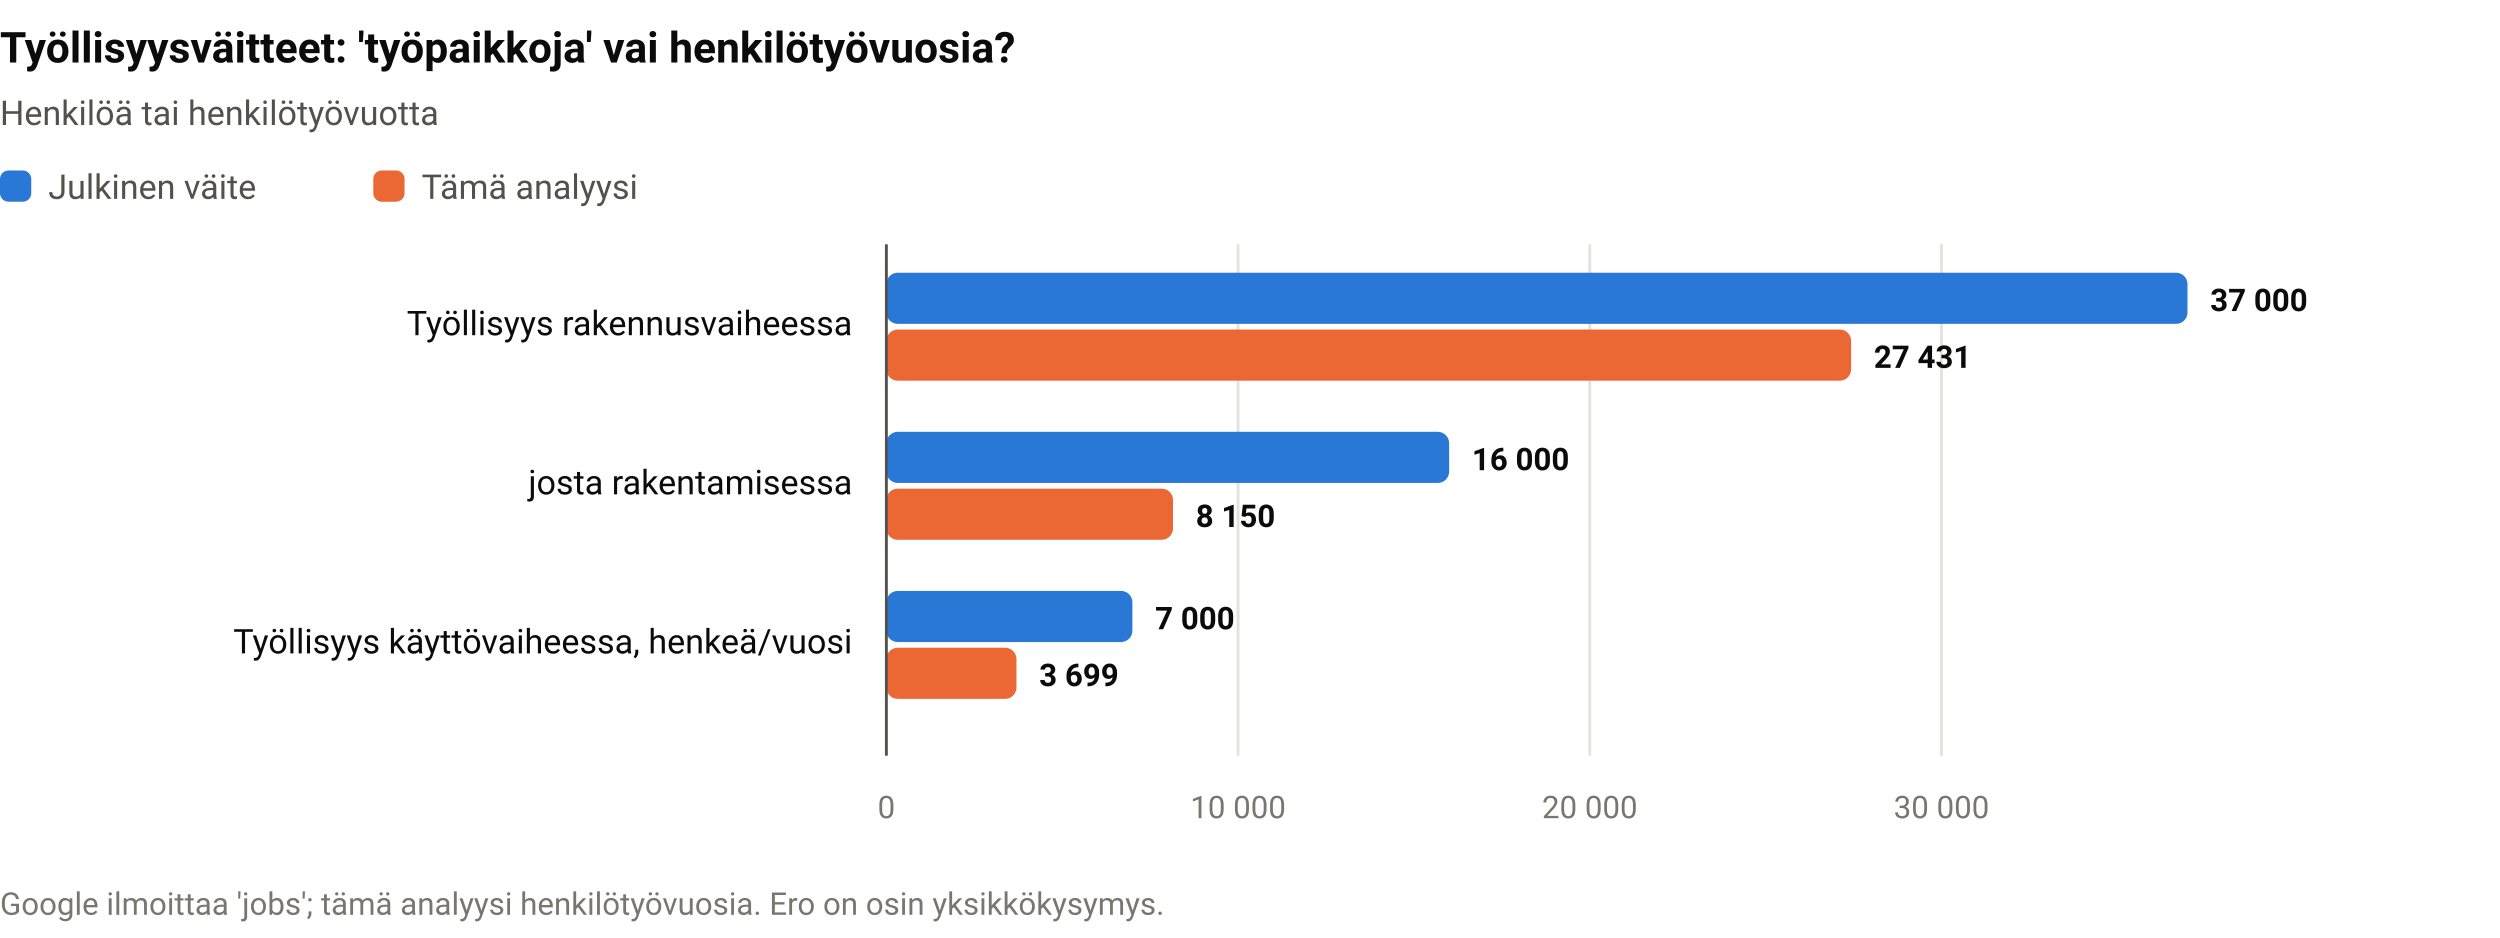
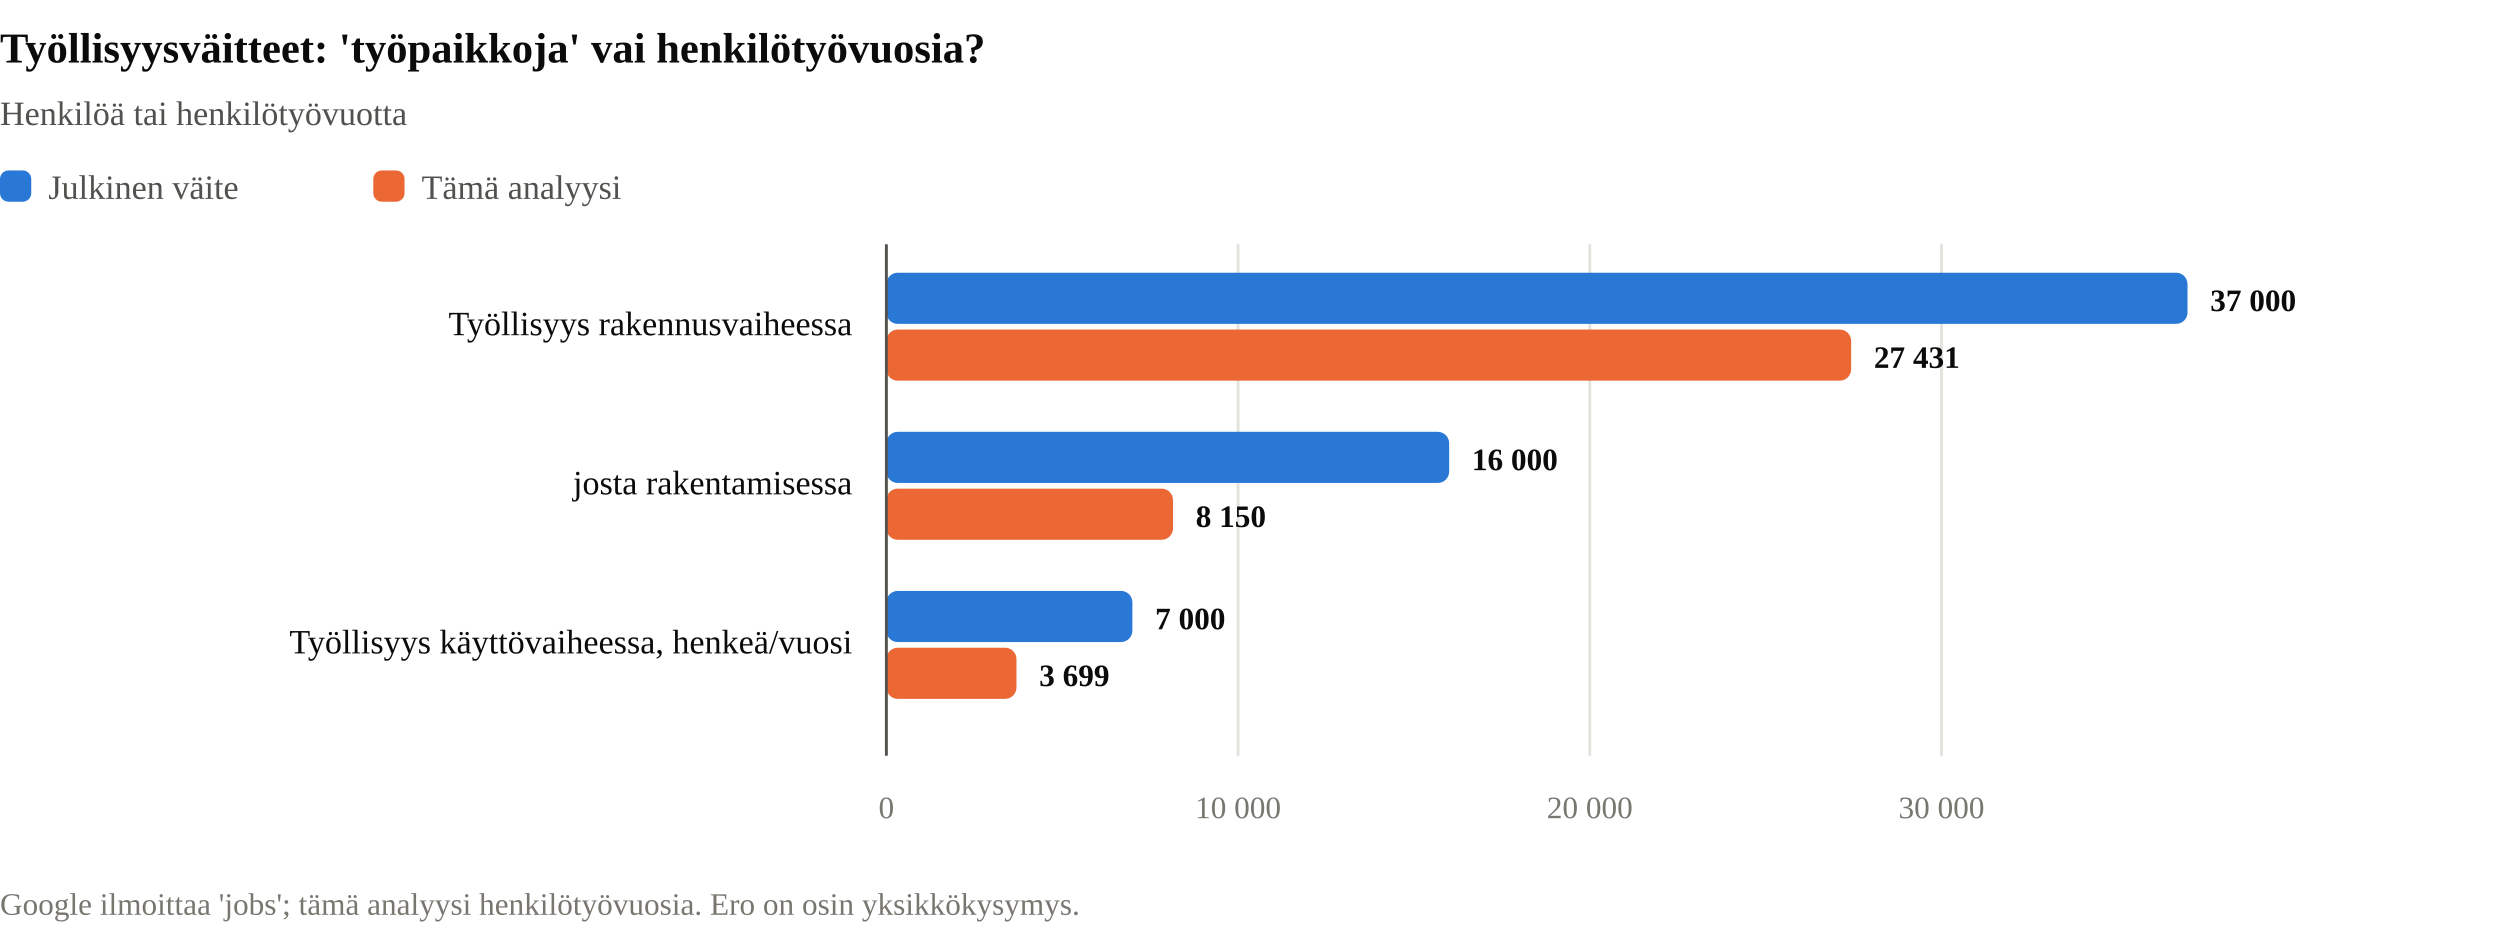
<svg xmlns="http://www.w3.org/2000/svg" viewBox="0 0 880 330" width="100%" role="img" aria-label="Työllisyysväitteet: 'työpaikkoja' vai henkilötyövuosia?" style="max-width:100%;height:auto;display:block">
-   <text x="0.0" y="22.0" font-size="15" font-family="system-ui, -apple-system, 'Segoe UI', Roboto, 'Helvetica Neue', Arial, sans-serif" fill="var(--text-primary, #0b0b0b)" text-anchor="start" font-weight="600" opacity="1.0">Työllisyysväitteet: 'työpaikkoja' vai henkilötyövuosia?</text>
-   <text x="0.0" y="44.0" font-size="12" font-family="system-ui, -apple-system, 'Segoe UI', Roboto, 'Helvetica Neue', Arial, sans-serif" fill="var(--text-secondary, #52514e)" text-anchor="start" font-weight="400" opacity="1.0">Henkilöä tai henkilötyövuotta</text>
+   <text x="0.0" y="22.0" font-size="15" font-family="var(--chart-font, system-ui, -apple-system, 'Segoe UI', Roboto, 'Helvetica Neue', Arial, sans-serif)" fill="var(--text-primary, #0b0b0b)" text-anchor="start" font-weight="600" opacity="1.0">Työllisyysväitteet: 'työpaikkoja' vai henkilötyövuosia?</text>
+   <text x="0.0" y="44.0" font-size="12" font-family="var(--chart-font, system-ui, -apple-system, 'Segoe UI', Roboto, 'Helvetica Neue', Arial, sans-serif)" fill="var(--text-secondary, #52514e)" text-anchor="start" font-weight="400" opacity="1.0">Henkilöä tai henkilötyövuotta</text>
  <rect x="0.0" y="60.0" width="11.0" height="11.0" fill="var(--series-1, #2a78d6)" rx="3" />
-   <text x="17.0" y="70.0" font-size="12" font-family="system-ui, -apple-system, 'Segoe UI', Roboto, 'Helvetica Neue', Arial, sans-serif" fill="var(--text-secondary, #52514e)" text-anchor="start" font-weight="400" opacity="1.0">Julkinen väite</text>
+   <text x="17.0" y="70.0" font-size="12" font-family="var(--chart-font, system-ui, -apple-system, 'Segoe UI', Roboto, 'Helvetica Neue', Arial, sans-serif)" fill="var(--text-secondary, #52514e)" text-anchor="start" font-weight="400" opacity="1.0">Julkinen väite</text>
  <rect x="131.4" y="60.0" width="11.0" height="11.0" fill="var(--series-2, #eb6834)" rx="3" />
-   <text x="148.4" y="70.0" font-size="12" font-family="system-ui, -apple-system, 'Segoe UI', Roboto, 'Helvetica Neue', Arial, sans-serif" fill="var(--text-secondary, #52514e)" text-anchor="start" font-weight="400" opacity="1.0">Tämä analyysi</text>
+   <text x="148.4" y="70.0" font-size="12" font-family="var(--chart-font, system-ui, -apple-system, 'Segoe UI', Roboto, 'Helvetica Neue', Arial, sans-serif)" fill="var(--text-secondary, #52514e)" text-anchor="start" font-weight="400" opacity="1.0">Tämä analyysi</text>
  <line x1="312.0" y1="86.0" x2="312.0" y2="266.0" stroke="var(--grid, #e4e2dc)" stroke-width="1" />
-   <text x="312.0" y="288.0" font-size="11" font-family="system-ui, -apple-system, 'Segoe UI', Roboto, 'Helvetica Neue', Arial, sans-serif" fill="var(--text-muted, #78766f)" text-anchor="middle" font-weight="400" opacity="1.0">0</text>
+   <text x="312.0" y="288.0" font-size="11" font-family="var(--chart-font, system-ui, -apple-system, 'Segoe UI', Roboto, 'Helvetica Neue', Arial, sans-serif)" fill="var(--text-muted, #78766f)" text-anchor="middle" font-weight="400" opacity="1.0">0</text>
  <line x1="435.8" y1="86.0" x2="435.8" y2="266.0" stroke="var(--grid, #e4e2dc)" stroke-width="1" />
-   <text x="435.8" y="288.0" font-size="11" font-family="system-ui, -apple-system, 'Segoe UI', Roboto, 'Helvetica Neue', Arial, sans-serif" fill="var(--text-muted, #78766f)" text-anchor="middle" font-weight="400" opacity="1.0">10 000</text>
+   <text x="435.8" y="288.0" font-size="11" font-family="var(--chart-font, system-ui, -apple-system, 'Segoe UI', Roboto, 'Helvetica Neue', Arial, sans-serif)" fill="var(--text-muted, #78766f)" text-anchor="middle" font-weight="400" opacity="1.0">10 000</text>
  <line x1="559.6" y1="86.0" x2="559.6" y2="266.0" stroke="var(--grid, #e4e2dc)" stroke-width="1" />
-   <text x="559.6" y="288.0" font-size="11" font-family="system-ui, -apple-system, 'Segoe UI', Roboto, 'Helvetica Neue', Arial, sans-serif" fill="var(--text-muted, #78766f)" text-anchor="middle" font-weight="400" opacity="1.0">20 000</text>
+   <text x="559.6" y="288.0" font-size="11" font-family="var(--chart-font, system-ui, -apple-system, 'Segoe UI', Roboto, 'Helvetica Neue', Arial, sans-serif)" fill="var(--text-muted, #78766f)" text-anchor="middle" font-weight="400" opacity="1.0">20 000</text>
  <line x1="683.4" y1="86.0" x2="683.4" y2="266.0" stroke="var(--grid, #e4e2dc)" stroke-width="1" />
-   <text x="683.4" y="288.0" font-size="11" font-family="system-ui, -apple-system, 'Segoe UI', Roboto, 'Helvetica Neue', Arial, sans-serif" fill="var(--text-muted, #78766f)" text-anchor="middle" font-weight="400" opacity="1.0">30 000</text>
-   <text x="300.0" y="118.0" font-size="12" font-family="system-ui, -apple-system, 'Segoe UI', Roboto, 'Helvetica Neue', Arial, sans-serif" fill="var(--text-primary, #0b0b0b)" text-anchor="end" font-weight="400" opacity="1.0">Työllisyys rakennusvaiheessa</text>
+   <text x="683.4" y="288.0" font-size="11" font-family="var(--chart-font, system-ui, -apple-system, 'Segoe UI', Roboto, 'Helvetica Neue', Arial, sans-serif)" fill="var(--text-muted, #78766f)" text-anchor="middle" font-weight="400" opacity="1.0">30 000</text>
+   <text x="300.0" y="118.0" font-size="12" font-family="var(--chart-font, system-ui, -apple-system, 'Segoe UI', Roboto, 'Helvetica Neue', Arial, sans-serif)" fill="var(--text-primary, #0b0b0b)" text-anchor="end" font-weight="400" opacity="1.0">Työllisyys rakennusvaiheessa</text>
  <rect x="312.0" y="96.0" width="458.0" height="18.0" fill="var(--series-1, #2a78d6)" rx="4" />
-   <text x="778.0" y="109.5" font-size="11" font-family="system-ui, -apple-system, 'Segoe UI', Roboto, 'Helvetica Neue', Arial, sans-serif" fill="var(--text-primary, #0b0b0b)" text-anchor="start" font-weight="600" opacity="1.0">37 000</text>
+   <text x="778.0" y="109.5" font-size="11" font-family="var(--chart-font, system-ui, -apple-system, 'Segoe UI', Roboto, 'Helvetica Neue', Arial, sans-serif)" fill="var(--text-primary, #0b0b0b)" text-anchor="start" font-weight="600" opacity="1.0">37 000</text>
  <rect x="312.0" y="116.0" width="339.6" height="18.0" fill="var(--series-2, #eb6834)" rx="4" />
-   <text x="659.6" y="129.5" font-size="11" font-family="system-ui, -apple-system, 'Segoe UI', Roboto, 'Helvetica Neue', Arial, sans-serif" fill="var(--text-primary, #0b0b0b)" text-anchor="start" font-weight="600" opacity="1.0">27 431</text>
-   <text x="300.0" y="174.0" font-size="12" font-family="system-ui, -apple-system, 'Segoe UI', Roboto, 'Helvetica Neue', Arial, sans-serif" fill="var(--text-primary, #0b0b0b)" text-anchor="end" font-weight="400" opacity="1.0">  josta rakentamisessa</text>
+   <text x="659.6" y="129.5" font-size="11" font-family="var(--chart-font, system-ui, -apple-system, 'Segoe UI', Roboto, 'Helvetica Neue', Arial, sans-serif)" fill="var(--text-primary, #0b0b0b)" text-anchor="start" font-weight="600" opacity="1.0">27 431</text>
+   <text x="300.0" y="174.0" font-size="12" font-family="var(--chart-font, system-ui, -apple-system, 'Segoe UI', Roboto, 'Helvetica Neue', Arial, sans-serif)" fill="var(--text-primary, #0b0b0b)" text-anchor="end" font-weight="400" opacity="1.0">  josta rakentamisessa</text>
  <rect x="312.0" y="152.0" width="198.1" height="18.0" fill="var(--series-1, #2a78d6)" rx="4" />
-   <text x="518.1" y="165.5" font-size="11" font-family="system-ui, -apple-system, 'Segoe UI', Roboto, 'Helvetica Neue', Arial, sans-serif" fill="var(--text-primary, #0b0b0b)" text-anchor="start" font-weight="600" opacity="1.0">16 000</text>
+   <text x="518.1" y="165.5" font-size="11" font-family="var(--chart-font, system-ui, -apple-system, 'Segoe UI', Roboto, 'Helvetica Neue', Arial, sans-serif)" fill="var(--text-primary, #0b0b0b)" text-anchor="start" font-weight="600" opacity="1.0">16 000</text>
  <rect x="312.0" y="172.0" width="100.9" height="18.0" fill="var(--series-2, #eb6834)" rx="4" />
-   <text x="420.9" y="185.5" font-size="11" font-family="system-ui, -apple-system, 'Segoe UI', Roboto, 'Helvetica Neue', Arial, sans-serif" fill="var(--text-primary, #0b0b0b)" text-anchor="start" font-weight="600" opacity="1.0">8 150</text>
-   <text x="300.0" y="230.0" font-size="12" font-family="system-ui, -apple-system, 'Segoe UI', Roboto, 'Helvetica Neue', Arial, sans-serif" fill="var(--text-primary, #0b0b0b)" text-anchor="end" font-weight="400" opacity="1.0">Työllisyys käyttövaiheessa, henkeä/vuosi</text>
+   <text x="420.9" y="185.5" font-size="11" font-family="var(--chart-font, system-ui, -apple-system, 'Segoe UI', Roboto, 'Helvetica Neue', Arial, sans-serif)" fill="var(--text-primary, #0b0b0b)" text-anchor="start" font-weight="600" opacity="1.0">8 150</text>
+   <text x="300.0" y="230.0" font-size="12" font-family="var(--chart-font, system-ui, -apple-system, 'Segoe UI', Roboto, 'Helvetica Neue', Arial, sans-serif)" fill="var(--text-primary, #0b0b0b)" text-anchor="end" font-weight="400" opacity="1.0">Työllisyys käyttövaiheessa, henkeä/vuosi</text>
  <rect x="312.0" y="208.0" width="86.6" height="18.0" fill="var(--series-1, #2a78d6)" rx="4" />
-   <text x="406.6" y="221.5" font-size="11" font-family="system-ui, -apple-system, 'Segoe UI', Roboto, 'Helvetica Neue', Arial, sans-serif" fill="var(--text-primary, #0b0b0b)" text-anchor="start" font-weight="600" opacity="1.0">7 000</text>
+   <text x="406.6" y="221.5" font-size="11" font-family="var(--chart-font, system-ui, -apple-system, 'Segoe UI', Roboto, 'Helvetica Neue', Arial, sans-serif)" fill="var(--text-primary, #0b0b0b)" text-anchor="start" font-weight="600" opacity="1.0">7 000</text>
  <rect x="312.0" y="228.0" width="45.8" height="18.0" fill="var(--series-2, #eb6834)" rx="4" />
-   <text x="365.8" y="241.5" font-size="11" font-family="system-ui, -apple-system, 'Segoe UI', Roboto, 'Helvetica Neue', Arial, sans-serif" fill="var(--text-primary, #0b0b0b)" text-anchor="start" font-weight="600" opacity="1.0">3 699</text>
+   <text x="365.8" y="241.5" font-size="11" font-family="var(--chart-font, system-ui, -apple-system, 'Segoe UI', Roboto, 'Helvetica Neue', Arial, sans-serif)" fill="var(--text-primary, #0b0b0b)" text-anchor="start" font-weight="600" opacity="1.0">3 699</text>
  <line x1="312.0" y1="86.0" x2="312.0" y2="266.0" stroke="var(--text-secondary, #52514e)" stroke-width="1" />
-   <text x="0.0" y="322.0" font-size="11" font-family="system-ui, -apple-system, 'Segoe UI', Roboto, 'Helvetica Neue', Arial, sans-serif" fill="var(--text-muted, #78766f)" text-anchor="start" font-weight="400" opacity="1.0">Google ilmoittaa 'jobs'; tämä analyysi henkilötyövuosia. Ero on osin yksikkökysymys.</text>
+   <text x="0.0" y="322.0" font-size="11" font-family="var(--chart-font, system-ui, -apple-system, 'Segoe UI', Roboto, 'Helvetica Neue', Arial, sans-serif)" fill="var(--text-muted, #78766f)" text-anchor="start" font-weight="400" opacity="1.0">Google ilmoittaa 'jobs'; tämä analyysi henkilötyövuosia. Ero on osin yksikkökysymys.</text>
</svg>
